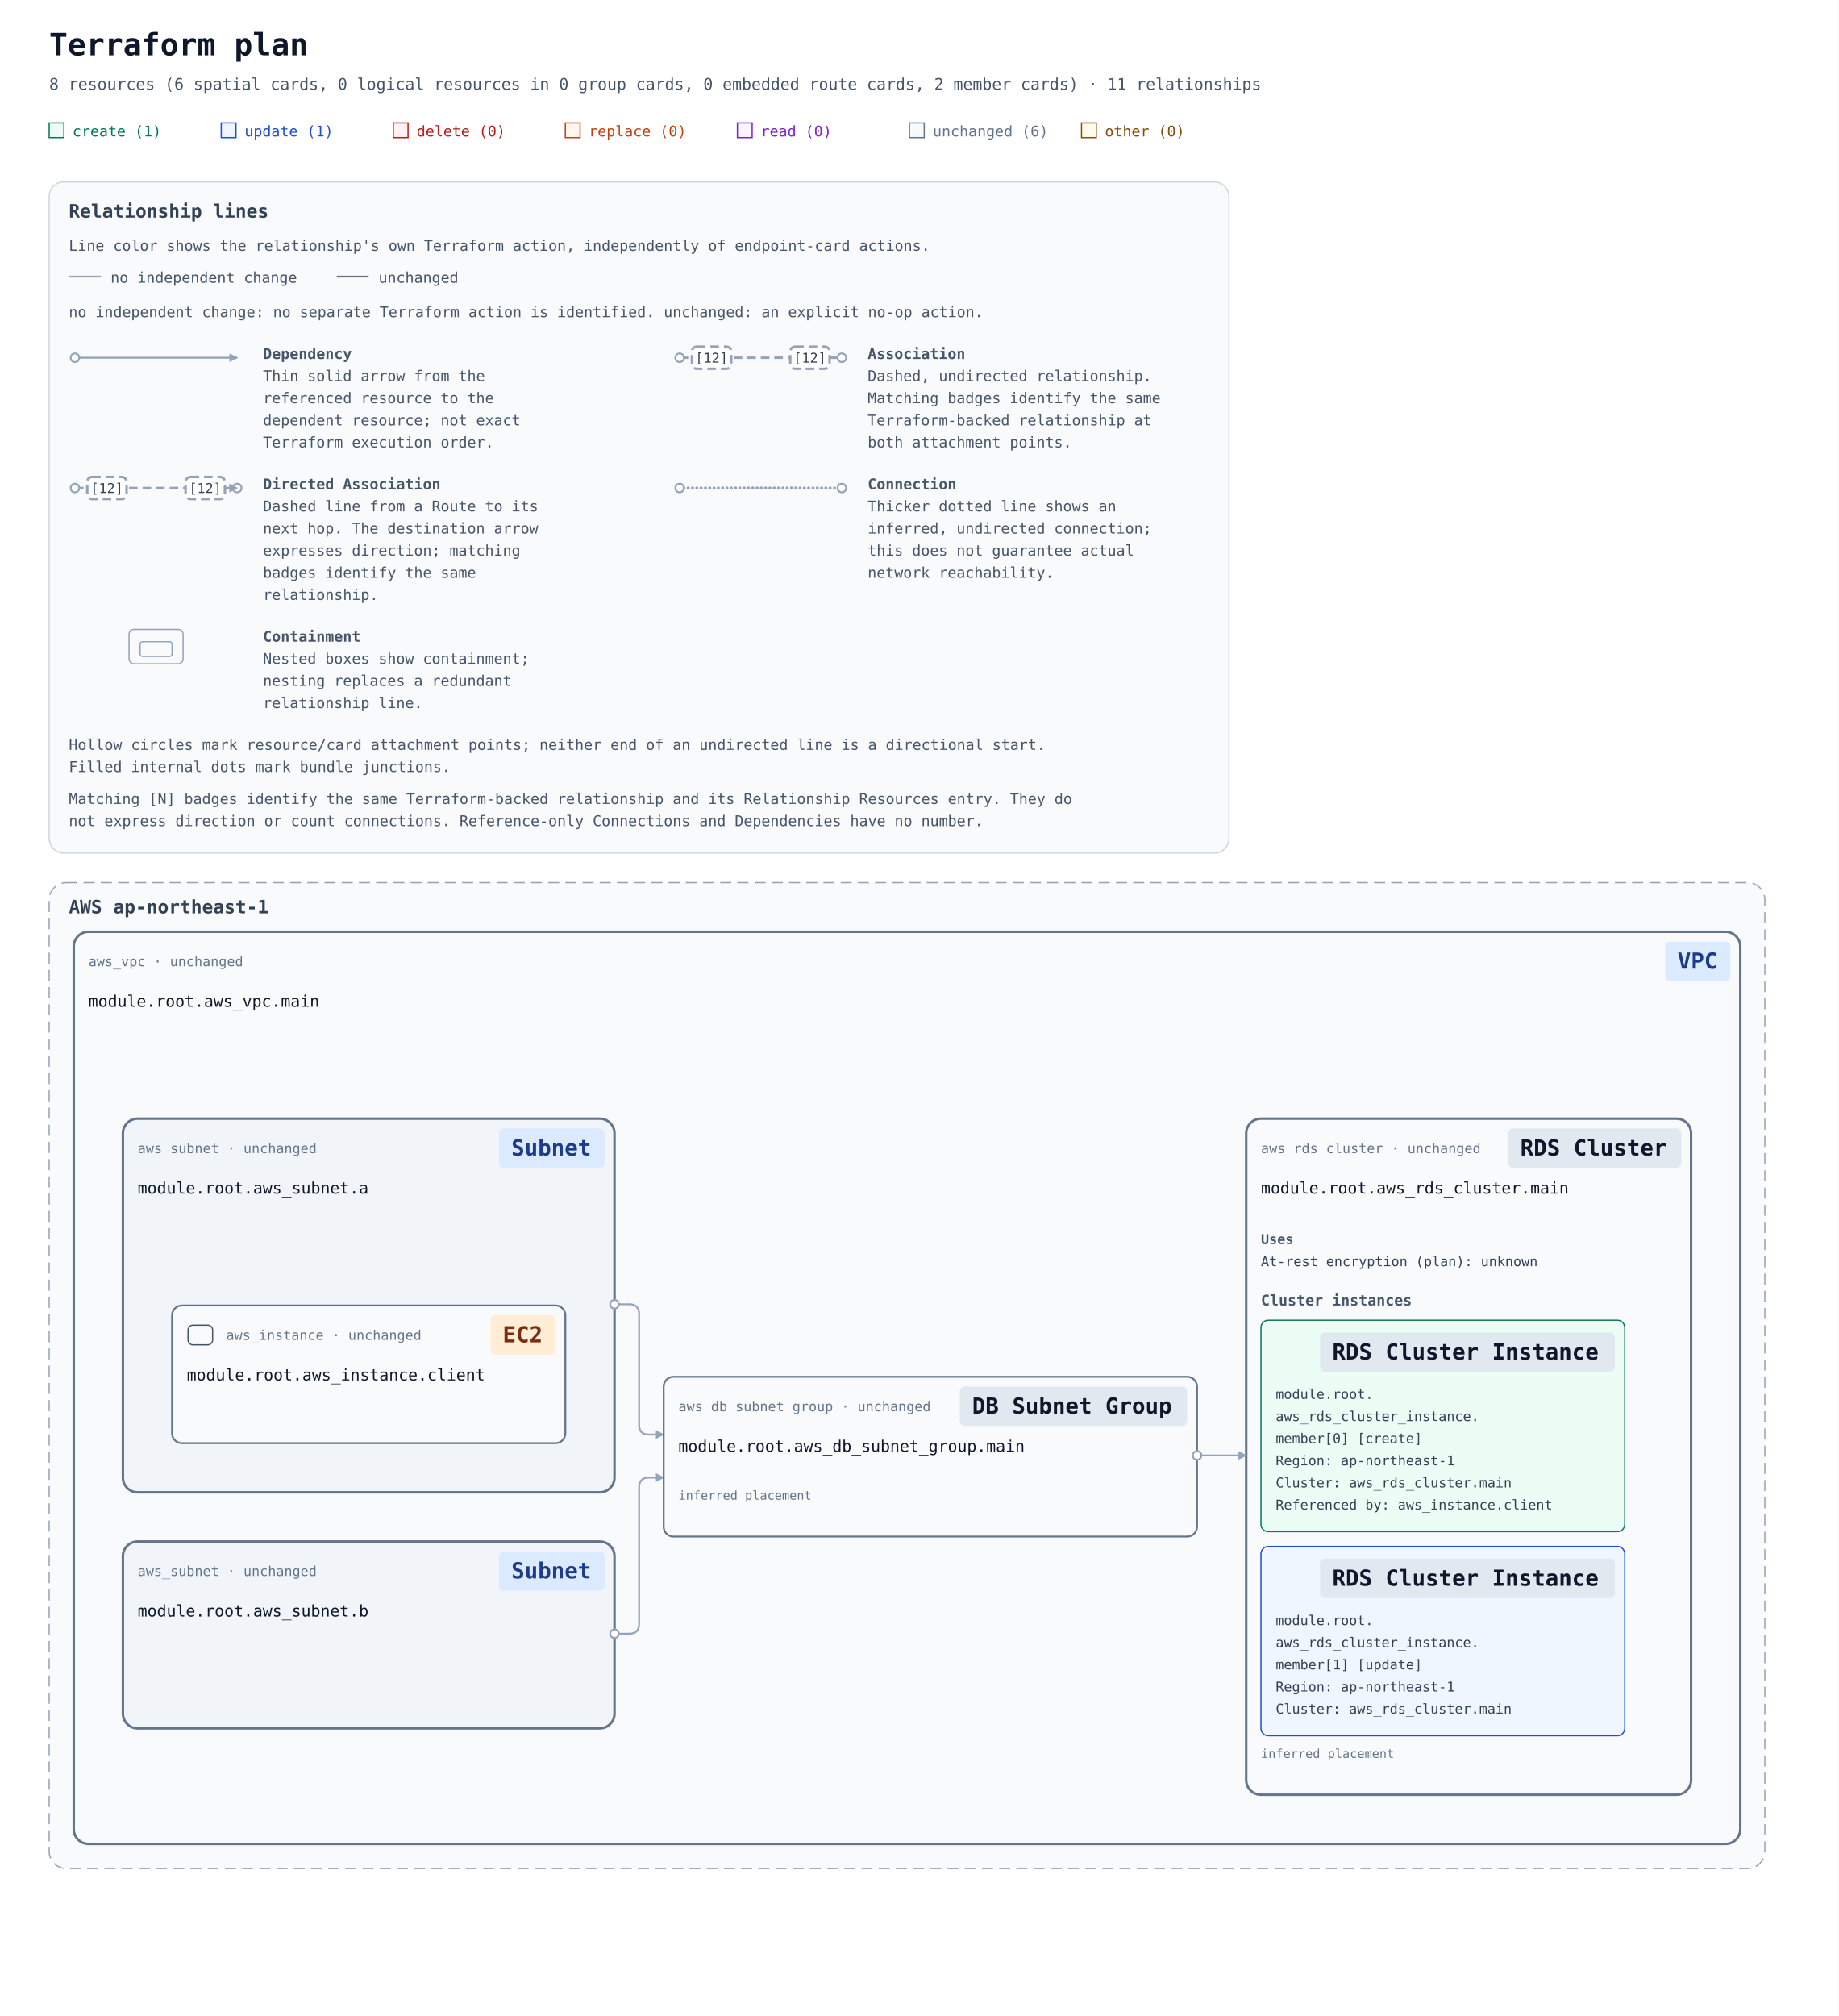
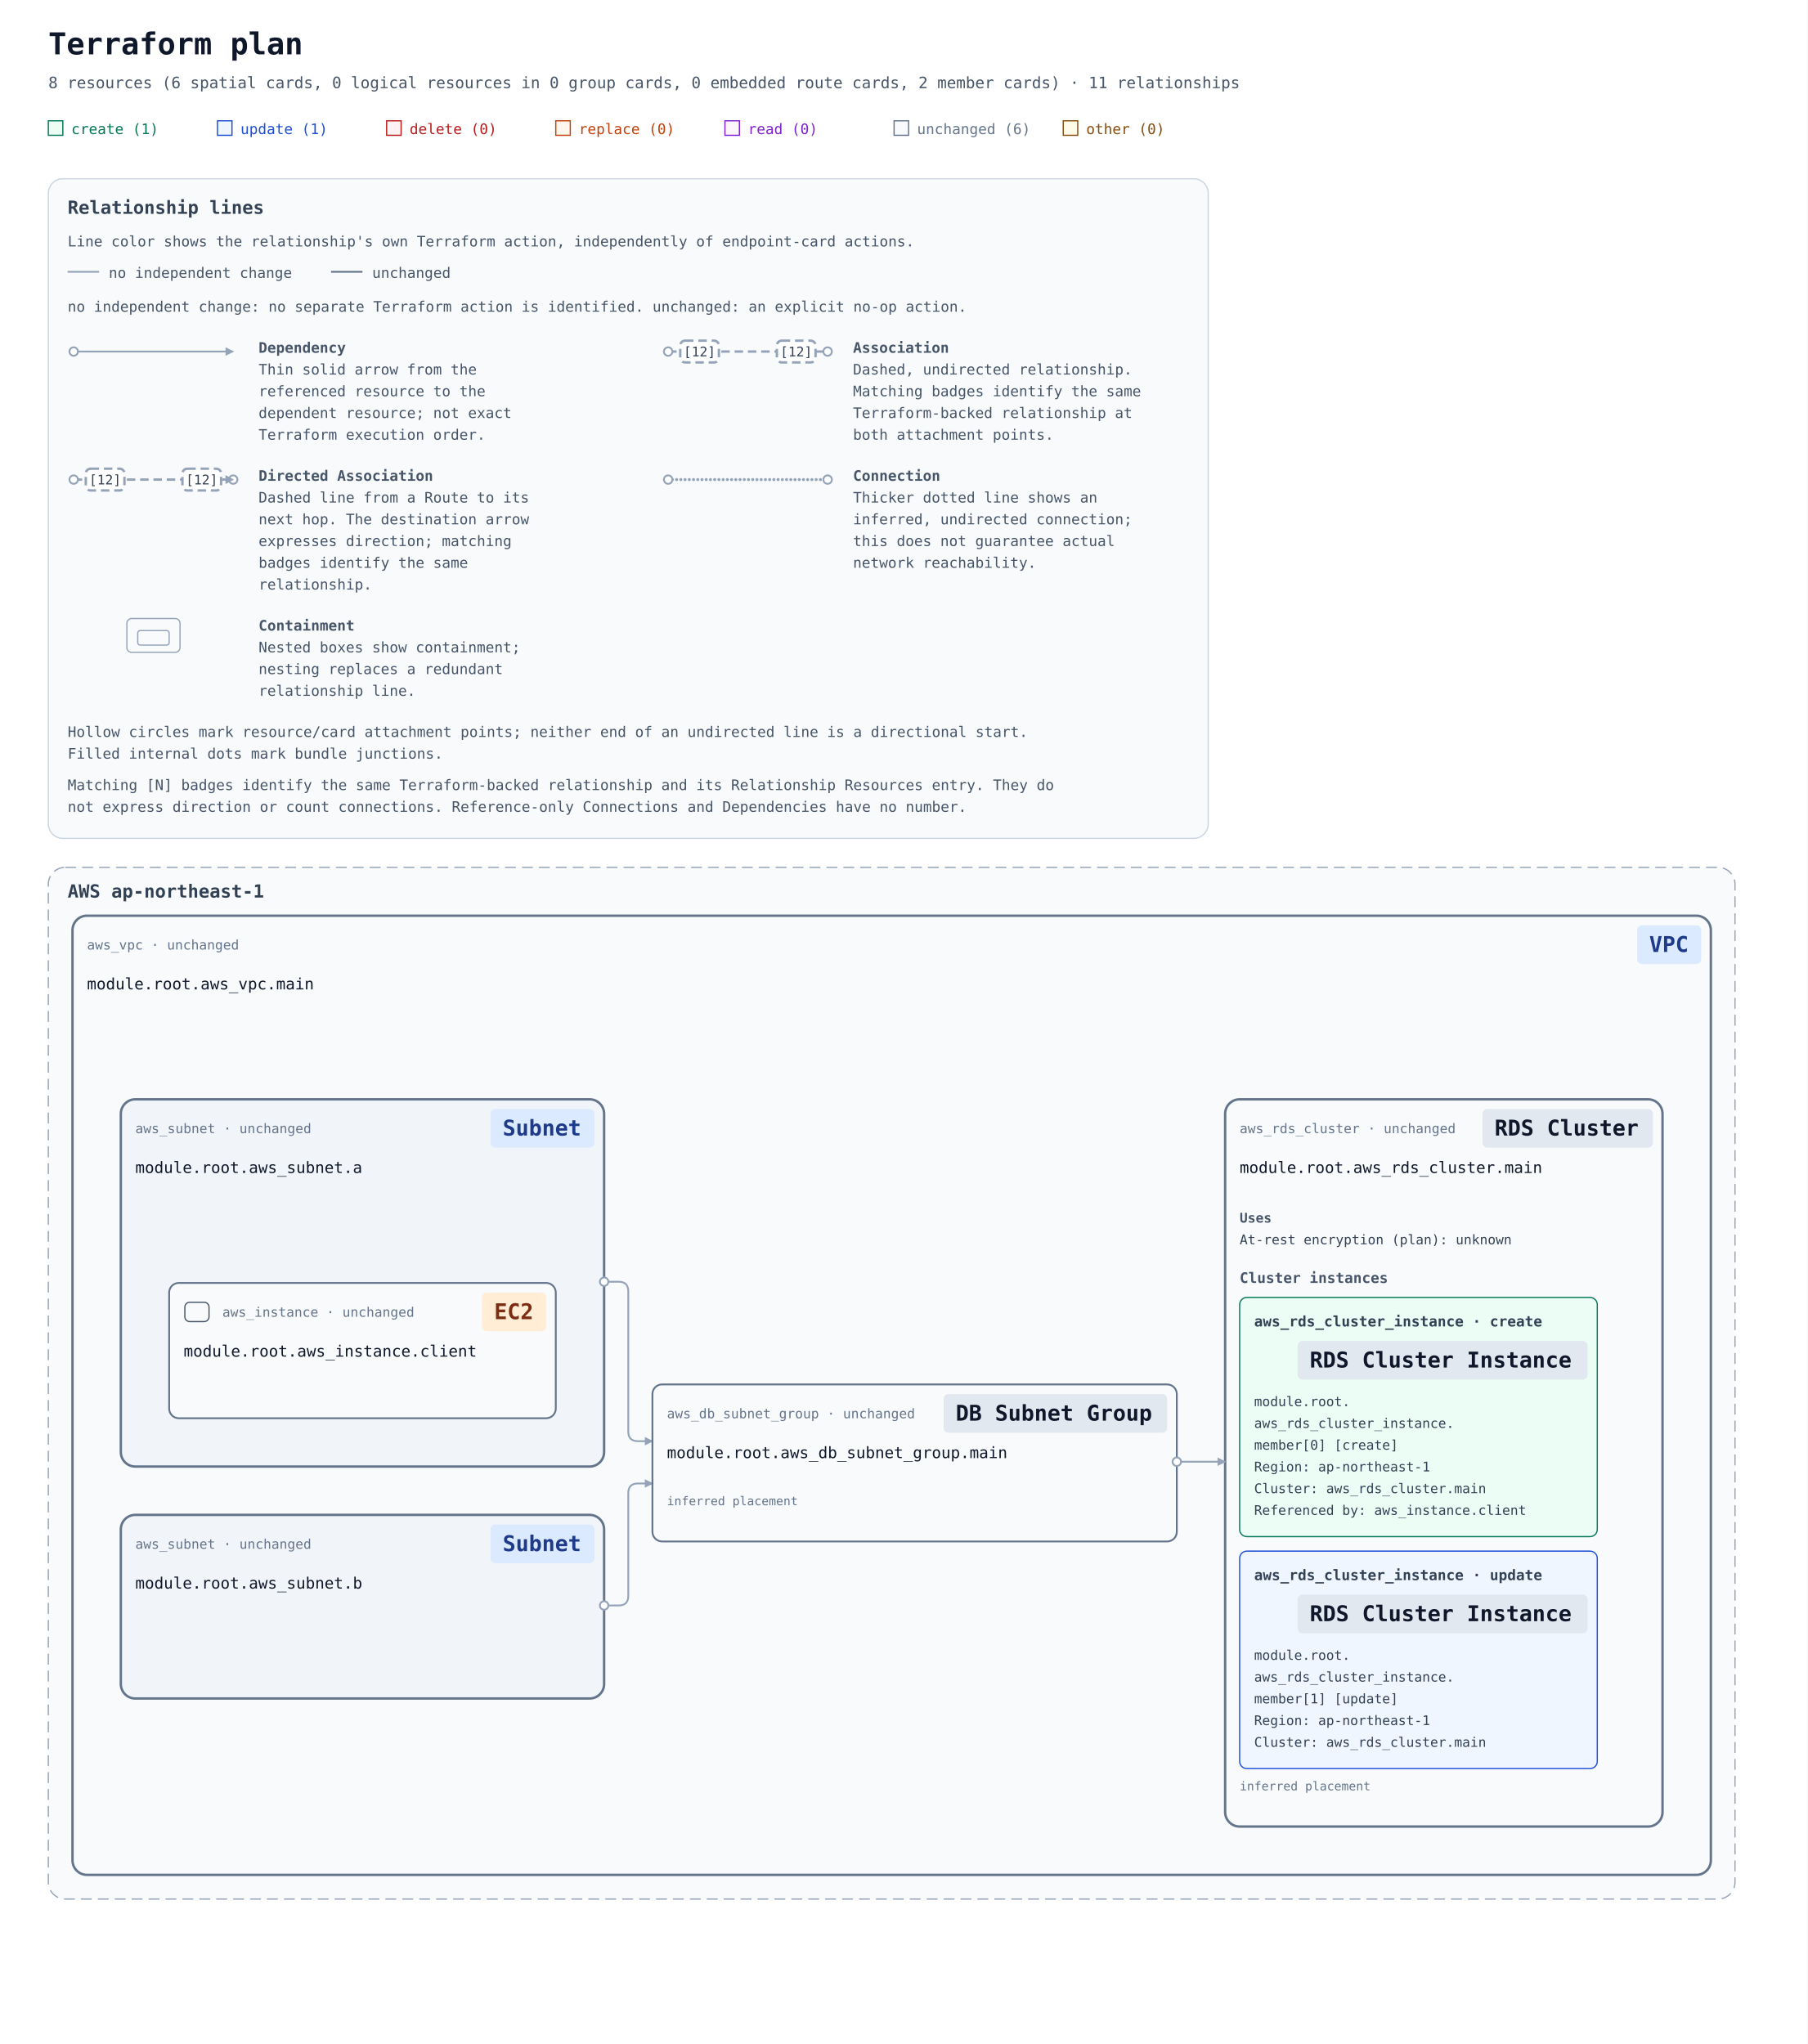
- <svg xmlns="http://www.w3.org/2000/svg" width="1496" height="1640" viewBox="0 0 1496 1640" role="img" aria-labelledby="title description">
+ <svg xmlns="http://www.w3.org/2000/svg" width="1496" height="1692" viewBox="0 0 1496 1692" role="img" aria-labelledby="title description">
  <defs>
    <marker id="arrow" viewBox="0 0 10 10" refX="9" refY="5" markerWidth="7" markerHeight="7" markerUnits="userSpaceOnUse" orient="auto-start-reverse">
      <path d="M 0 0 L 10 5 L 0 10 z" fill="#94a3b8" />
    </marker>
-     <mask id="container-occlusion-0" maskUnits="userSpaceOnUse" maskContentUnits="userSpaceOnUse" x="0" y="0" width="1496" height="1082" style="mask-type:luminance">
-       <rect width="1496" height="1082" fill="white" />
-       <rect data-occluder="resource-6177735f7264735f636c75737465722e6d61696e-current" x="1012" y="350" width="366" height="554" rx="14" fill="black" />
+     <mask id="container-occlusion-0" maskUnits="userSpaceOnUse" maskContentUnits="userSpaceOnUse" x="0" y="0" width="1496" height="1134" style="mask-type:luminance">
+       <rect width="1496" height="1134" fill="white" />
+       <rect data-occluder="resource-6177735f7264735f636c75737465722e6d61696e-current" x="1012" y="350" width="366" height="606" rx="14" fill="black" />
      <rect data-occluder="resource-6177735f7375626e65742e61-current" x="98" y="350" width="404" height="308" rx="14" fill="black" />
    </mask>
-     <mask id="container-occlusion-1" maskUnits="userSpaceOnUse" maskContentUnits="userSpaceOnUse" x="0" y="0" width="1496" height="1082" style="mask-type:luminance">
-       <rect width="1496" height="1082" fill="white" />
-       <rect data-occluder="resource-6177735f7264735f636c75737465722e6d61696e-current" x="1012" y="350" width="366" height="554" rx="14" fill="black" />
+     <mask id="container-occlusion-1" maskUnits="userSpaceOnUse" maskContentUnits="userSpaceOnUse" x="0" y="0" width="1496" height="1134" style="mask-type:luminance">
+       <rect width="1496" height="1134" fill="white" />
+       <rect data-occluder="resource-6177735f7264735f636c75737465722e6d61696e-current" x="1012" y="350" width="366" height="606" rx="14" fill="black" />
      <rect data-occluder="resource-6177735f7375626e65742e62-current" x="98" y="694" width="404" height="156" rx="14" fill="black" />
    </mask>
-     <mask id="container-occlusion-2" maskUnits="userSpaceOnUse" maskContentUnits="userSpaceOnUse" x="0" y="0" width="1496" height="1082" style="mask-type:luminance">
-       <rect width="1496" height="1082" fill="white" />
+     <mask id="container-occlusion-2" maskUnits="userSpaceOnUse" maskContentUnits="userSpaceOnUse" x="0" y="0" width="1496" height="1134" style="mask-type:luminance">
+       <rect width="1496" height="1134" fill="white" />
      <rect data-occluder="resource-6177735f7375626e65742e61-current" x="98" y="350" width="404" height="308" rx="14" fill="black" />
      <rect data-occluder="resource-6177735f7375626e65742e62-current" x="98" y="694" width="404" height="156" rx="14" fill="black" />
    </mask>
  </defs>
  <rect width="100%" height="100%" fill="#ffffff" />
  <g font-family="ui-monospace, SFMono-Regular, Consolas, monospace">
    <text x="40" y="45" font-size="25" font-weight="700" fill="#0f172a">Terraform plan</text>
    <text x="40" y="73" font-size="13" fill="#475569">8 resources (6 spatial cards, 0 logical resources in 0 group cards, 0 embedded route cards, 2 member cards) · 11 relationships</text>
    <rect x="40" y="100" width="12" height="12" fill="#ecfdf5" stroke="#047857" />
    <text x="59" y="111" font-size="12" fill="#047857">create (1)</text>
    <rect x="180" y="100" width="12" height="12" fill="#eff6ff" stroke="#1d4ed8" />
    <text x="199" y="111" font-size="12" fill="#1d4ed8">update (1)</text>
    <rect x="320" y="100" width="12" height="12" fill="#fef2f2" stroke="#b91c1c" />
    <text x="339" y="111" font-size="12" fill="#b91c1c">delete (0)</text>
    <rect x="460" y="100" width="12" height="12" fill="#fff7ed" stroke="#c2410c" />
    <text x="479" y="111" font-size="12" fill="#c2410c">replace (0)</text>
    <rect x="600" y="100" width="12" height="12" fill="#faf5ff" stroke="#7e22ce" />
    <text x="619" y="111" font-size="12" fill="#7e22ce">read (0)</text>
    <rect x="740" y="100" width="12" height="12" fill="#f8fafc" stroke="#64748b" />
    <text x="759" y="111" font-size="12" fill="#64748b">unchanged (6)</text>
    <rect x="880" y="100" width="12" height="12" fill="#fefce8" stroke="#854d0e" />
    <text x="899" y="111" font-size="12" fill="#854d0e">other (0)</text>
    <g id="relationship-legend" font-size="12" fill="#475569" transform="translate(40 148)">
      <rect width="960" height="546" rx="12" fill="#f8fafc" stroke="#cbd5e1" />
      <text x="16" y="29" font-size="15" font-weight="700" fill="#334155">Relationship lines</text>
      <text x="16" y="56">Line color shows the relationship's own Terraform action, independently of endpoint-card actions.</text>
      <path data-legend-action="none" d="M 16 77 H 42" fill="none" stroke="#94a3b8" stroke-width="1.5" />
      <text x="50" y="82">no independent change</text>
      <path data-legend-action="unchanged" d="M 234 77 H 260" fill="none" stroke="#64748b" stroke-width="1.5" />
      <text x="268" y="82">unchanged</text>
      <text x="16" y="110">no independent change: no separate Terraform action is identified. unchanged: an explicit no-op action.</text>
      <g data-legend-entry="dependency" transform="translate(0 132)">
        <g data-legend-sample="dependency">
          <path data-legend-kind="dependency" data-directionality="directed" d="M 21 11 H 153" fill="none" stroke="#94a3b8" stroke-width="1.5" marker-end="url(#arrow)" />
          <circle data-legend-endpoint="source" cx="21" cy="11" r="3.5" fill="#ffffff" stroke="#94a3b8" stroke-width="1.5" />
        </g>
        <text x="174" y="12" font-weight="700">Dependency</text>
        <text x="174" y="30">Thin solid arrow from the</text>
        <text x="174" y="48">referenced resource to the</text>
        <text x="174" y="66">dependent resource; not exact</text>
        <text x="174" y="84">Terraform execution order.</text>
      </g>
      <g data-legend-entry="association" transform="translate(492 132)">
        <g data-legend-sample="association">
          <path data-legend-kind="association" data-directionality="undirected" d="M 21 11 H 153" fill="none" stroke="#94a3b8" stroke-width="2" stroke-dasharray="7 4" />
          <circle data-legend-endpoint="source" cx="21" cy="11" r="3.5" fill="#ffffff" stroke="#94a3b8" stroke-width="1.5" />
          <circle data-legend-endpoint="target" cx="153" cy="11" r="3.5" fill="#ffffff" stroke="#94a3b8" stroke-width="1.5" />
          <g data-legend-badge="source">
            <rect x="31" y="2" width="32" height="18" rx="4" fill="#ffffff" stroke="#94a3b8" stroke-width="2" stroke-dasharray="7 4" />
            <text x="47" y="15" text-anchor="middle" font-size="11" fill="#334155">[12]</text>
          </g>
          <g data-legend-badge="target">
            <rect x="111" y="2" width="32" height="18" rx="4" fill="#ffffff" stroke="#94a3b8" stroke-width="2" stroke-dasharray="7 4" />
            <text x="127" y="15" text-anchor="middle" font-size="11" fill="#334155">[12]</text>
          </g>
        </g>
        <text x="174" y="12" font-weight="700">Association</text>
        <text x="174" y="30">Dashed, undirected relationship.</text>
        <text x="174" y="48">Matching badges identify the same</text>
        <text x="174" y="66">Terraform-backed relationship at</text>
        <text x="174" y="84">both attachment points.</text>
      </g>
      <g data-legend-entry="directed-association" transform="translate(0 238)">
        <g data-legend-sample="directed-association">
          <path data-legend-kind="directed-association" data-directionality="directed" d="M 21 11 H 153" fill="none" stroke="#94a3b8" stroke-width="2" stroke-dasharray="7 4" marker-end="url(#arrow)" />
          <circle data-legend-endpoint="source" cx="21" cy="11" r="3.5" fill="#ffffff" stroke="#94a3b8" stroke-width="1.5" />
          <circle data-legend-endpoint="target" cx="153" cy="11" r="3.5" fill="#ffffff" stroke="#94a3b8" stroke-width="1.5" />
          <path data-legend-arrow="true" d="M 146.7 7.5 L 153.7 11 L 146.7 14.5 Z" fill="#94a3b8" />
          <g data-legend-badge="source">
            <rect x="31" y="2" width="32" height="18" rx="4" fill="#ffffff" stroke="#94a3b8" stroke-width="2" stroke-dasharray="7 4" />
            <text x="47" y="15" text-anchor="middle" font-size="11" fill="#334155">[12]</text>
          </g>
          <g data-legend-badge="target">
            <rect x="111" y="2" width="32" height="18" rx="4" fill="#ffffff" stroke="#94a3b8" stroke-width="2" stroke-dasharray="7 4" />
            <text x="127" y="15" text-anchor="middle" font-size="11" fill="#334155">[12]</text>
          </g>
        </g>
        <text x="174" y="12" font-weight="700">Directed Association</text>
        <text x="174" y="30">Dashed line from a Route to its</text>
        <text x="174" y="48">next hop. The destination arrow</text>
        <text x="174" y="66">expresses direction; matching</text>
        <text x="174" y="84">badges identify the same</text>
        <text x="174" y="102">relationship.</text>
      </g>
      <g data-legend-entry="connection" transform="translate(492 238)">
        <g data-legend-sample="connection">
          <path data-legend-kind="connection" data-directionality="undirected" d="M 21 11 H 153" fill="none" stroke="#94a3b8" stroke-width="2.5" stroke-dasharray="0 3.5" stroke-linecap="round" />
          <circle data-legend-endpoint="source" cx="21" cy="11" r="3.5" fill="#ffffff" stroke="#94a3b8" stroke-width="1.5" />
          <circle data-legend-endpoint="target" cx="153" cy="11" r="3.5" fill="#ffffff" stroke="#94a3b8" stroke-width="1.5" />
        </g>
        <text x="174" y="12" font-weight="700">Connection</text>
        <text x="174" y="30">Thicker dotted line shows an</text>
        <text x="174" y="48">inferred, undirected connection;</text>
        <text x="174" y="66">this does not guarantee actual</text>
        <text x="174" y="84">network reachability.</text>
      </g>
      <g data-legend-entry="containment" transform="translate(0 362)">
        <g data-legend-sample="containment">
          <g data-legend-kind="containment" fill="none" stroke="#94a3b8">
            <rect x="65" y="2" width="44" height="28" rx="4" />
            <rect x="74" y="12" width="26" height="12" rx="2" />
          </g>
        </g>
        <text x="174" y="12" font-weight="700">Containment</text>
        <text x="174" y="30">Nested boxes show containment;</text>
        <text x="174" y="48">nesting replaces a redundant</text>
        <text x="174" y="66">relationship line.</text>
      </g>
      <text x="16" y="462">Hollow circles mark resource/card attachment points; neither end of an undirected line is a directional start.</text>
      <text x="16" y="480">Filled internal dots mark bundle junctions.</text>
      <text x="16" y="506">Matching [N] badges identify the same Terraform-backed relationship and its Relationship Resources entry. They do</text>
      <text x="16" y="524">not express direction or count connections. Reference-only Connections and Dependencies have no number.</text>
    </g>
    <g transform="translate(0 558)">
      <g data-architecture="true" transform="translate(0 0)">
        <g data-deployment-scope="true" data-scope-provider="AWS" data-region="ap-northeast-1">
-           <rect x="40" y="160" width="1396" height="802" rx="14" fill="#f8fafc" stroke="#94a3b8" stroke-dasharray="9 5" />
+           <rect x="40" y="160" width="1396" height="854" rx="14" fill="#f8fafc" stroke="#94a3b8" stroke-dasharray="9 5" />
          <text x="56" y="185" font-size="15" font-weight="700" fill="#334155">AWS ap-northeast-1</text>
        </g>
        <g data-container="resource-6177735f7670632e6d61696e-current">
-           <rect x="60" y="200" width="1356" height="742" rx="12" fill="#f8fafc" stroke="#64748b" stroke-width="2" data-mode="managed" />
+           <rect x="60" y="200" width="1356" height="794" rx="12" fill="#f8fafc" stroke="#64748b" stroke-width="2" data-mode="managed" />
        </g>
        <g data-container="resource-6177735f7375626e65742e61-current">
          <rect x="100" y="352" width="400" height="304" rx="12" fill="#f1f5f9" stroke="#64748b" stroke-width="2" data-mode="managed" />
        </g>
        <g data-container="resource-6177735f7375626e65742e62-current">
          <rect x="100" y="696" width="400" height="152" rx="12" fill="#f1f5f9" stroke="#64748b" stroke-width="2" data-mode="managed" />
        </g>
        <g data-member-cluster="resource-6177735f7264735f636c75737465722e6d61696e-current">
-           <rect x="1014" y="352" width="362" height="550" rx="12" fill="#f8fafc" stroke="#64748b" stroke-width="2" data-mode="managed" />
-         </g>
-         <path d="M 974 626 L 1014 626 " data-edge-kind="dependency" data-directionality="directed" data-source="resource-6177735f64625f7375626e65745f67726f75702e6d61696e-current" data-target="resource-6177735f7264735f636c75737465722e6d61696e-current" fill="none" stroke="#94a3b8" stroke-width="1.5" stroke-linejoin="round" marker-end="url(#arrow)" mask="url(#container-occlusion-2)" />
+           <rect x="1014" y="352" width="362" height="602" rx="12" fill="#f8fafc" stroke="#64748b" stroke-width="2" data-mode="managed" />
+         </g>
+         <path d="M 974 652 L 1014 652 " data-edge-kind="dependency" data-directionality="directed" data-source="resource-6177735f64625f7375626e65745f67726f75702e6d61696e-current" data-target="resource-6177735f7264735f636c75737465722e6d61696e-current" fill="none" stroke="#94a3b8" stroke-width="1.5" stroke-linejoin="round" marker-end="url(#arrow)" mask="url(#container-occlusion-2)" />
        <g data-edge-kind="dependency" data-source="resource-6177735f7264735f636c75737465722e6d61696e-current" data-target="resource-6177735f7264735f636c75737465725f696e7374616e63652e6d656d6265725b305d-current" />
        <g data-edge-kind="dependency" data-source="resource-6177735f7264735f636c75737465722e6d61696e-current" data-target="resource-6177735f7264735f636c75737465725f696e7374616e63652e6d656d6265725b315d-current" />
        <g data-edge-kind="dependency" data-source="resource-6177735f7264735f636c75737465725f696e7374616e63652e6d656d6265725b305d-current" data-target="resource-6177735f696e7374616e63652e636c69656e74-current" />
-         <path d="M 500 503 L 512 503 Q 520 503 520 511 L 520 601 Q 520 609 528 609 L 540 609 " data-edge-kind="dependency" data-directionality="directed" data-source="resource-6177735f7375626e65742e61-current" data-target="resource-6177735f64625f7375626e65745f67726f75702e6d61696e-current" fill="none" stroke="#94a3b8" stroke-width="1.5" stroke-linejoin="round" marker-end="url(#arrow)" mask="url(#container-occlusion-1)" />
+         <path d="M 500 503 L 512 503 Q 520 503 520 511 L 520 627 Q 520 635 528 635 L 540 635 " data-edge-kind="dependency" data-directionality="directed" data-source="resource-6177735f7375626e65742e61-current" data-target="resource-6177735f64625f7375626e65745f67726f75702e6d61696e-current" fill="none" stroke="#94a3b8" stroke-width="1.5" stroke-linejoin="round" marker-end="url(#arrow)" mask="url(#container-occlusion-1)" />
        <g data-edge-kind="containment" data-source="resource-6177735f7375626e65742e61-current" data-target="resource-6177735f696e7374616e63652e636c69656e74-current" />
-         <path d="M 500 771 L 512 771 Q 520 771 520 763 L 520 652 Q 520 644 528 644 L 540 644 " data-edge-kind="dependency" data-directionality="directed" data-source="resource-6177735f7375626e65742e62-current" data-target="resource-6177735f64625f7375626e65745f67726f75702e6d61696e-current" fill="none" stroke="#94a3b8" stroke-width="1.5" stroke-linejoin="round" marker-end="url(#arrow)" mask="url(#container-occlusion-0)" />
+         <path d="M 500 771 L 512 771 Q 520 771 520 763 L 520 678 Q 520 670 528 670 L 540 670 " data-edge-kind="dependency" data-directionality="directed" data-source="resource-6177735f7375626e65742e62-current" data-target="resource-6177735f64625f7375626e65745f67726f75702e6d61696e-current" fill="none" stroke="#94a3b8" stroke-width="1.5" stroke-linejoin="round" marker-end="url(#arrow)" mask="url(#container-occlusion-0)" />
        <g data-edge-kind="containment" data-source="resource-6177735f7670632e6d61696e-current" data-target="resource-6177735f7375626e65742e61-current" />
        <g data-edge-kind="containment" data-source="resource-6177735f7670632e6d61696e-current" data-target="resource-6177735f7375626e65742e62-current" />
        <g data-edge-kind="containment" data-source="resource-6177735f7670632e6d61696e-current" data-target="resource-6177735f64625f7375626e65745f67726f75702e6d61696e-current" />
        <g data-edge-kind="containment" data-source="resource-6177735f7670632e6d61696e-current" data-target="resource-6177735f7264735f636c75737465722e6d61696e-current" />
        <g id="resource-6177735f64625f7375626e65745f67726f75702e6d61696e-current" data-architecture-id="terraform:6177735f64625f7375626e65745f67726f75702e6d61696e-current" data-qualified-address="module.root.aws_db_subnet_group.main" data-terraform-address="aws_db_subnet_group.main">
-           <rect x="540" y="562" width="434" height="130" rx="8" fill="#f8fafc" stroke="#64748b" stroke-width="1.5" data-mode="managed" />
-           <text x="552" y="590" font-size="11" fill="#64748b">aws_db_subnet_group · unchanged</text>
-           <rect data-service-badge="true" data-service-category="neutral" data-service-full-name="Amazon RDS" data-display-name="DB Subnet Group" x="781" y="570" width="185" height="32" rx="4" fill="#e2e8f0" />
-           <text data-service-name="true" x="791" y="592" font-size="18" font-weight="700" fill="#0f172a" xml:space="preserve">DB Subnet Group</text>
-           <text x="552" y="623" font-size="13" fill="#0f172a" xml:space="preserve">module.root.aws_db_subnet_group.main</text>
-           <text x="552" y="680" font-size="10" fill="#64748b" />
-           <text x="552" y="662" font-size="10" fill="#64748b" data-placement="inferred">inferred placement</text>
+           <rect x="540" y="588" width="434" height="130" rx="8" fill="#f8fafc" stroke="#64748b" stroke-width="1.5" data-mode="managed" />
+           <text x="552" y="616" font-size="11" fill="#64748b">aws_db_subnet_group · unchanged</text>
+           <rect data-service-badge="true" data-service-category="neutral" data-service-full-name="Amazon RDS" data-display-name="DB Subnet Group" x="781" y="596" width="185" height="32" rx="4" fill="#e2e8f0" />
+           <text data-service-name="true" x="791" y="618" font-size="18" font-weight="700" fill="#0f172a" xml:space="preserve">DB Subnet Group</text>
+           <text x="552" y="649" font-size="13" fill="#0f172a" xml:space="preserve">module.root.aws_db_subnet_group.main</text>
+           <text x="552" y="706" font-size="10" fill="#64748b" />
+           <text x="552" y="688" font-size="10" fill="#64748b" data-placement="inferred">inferred placement</text>
        </g>
        <g id="resource-6177735f696e7374616e63652e636c69656e74-current" data-architecture-id="terraform:6177735f696e7374616e63652e636c69656e74-current" data-qualified-address="module.root.aws_instance.client" data-terraform-address="aws_instance.client">
          <rect x="140" y="504" width="320" height="112" rx="8" fill="#f8fafc" stroke="#64748b" stroke-width="1.5" data-mode="managed" />
          <text x="184" y="532" font-size="11" fill="#64748b">aws_instance · unchanged</text>
          <rect data-service-badge="true" data-service-category="compute" data-service-full-name="Amazon EC2" data-display-name="EC2" x="399" y="512" width="53" height="32" rx="4" fill="#ffedd5" />
          <text data-service-name="true" x="409" y="534" font-size="18" font-weight="700" fill="#7c2d12" xml:space="preserve">EC2</text>
          <g data-role-shape="execution" transform="translate(152 519)" role="img" aria-label="Visual role: execution" pointer-events="none" fill="#f8fafc" stroke="#475569" stroke-width="1">
            <rect x="1" y="1" width="20" height="16" rx="4" />
          </g>
          <text x="152" y="565" font-size="13" fill="#0f172a" xml:space="preserve">module.root.aws_instance.client</text>
          <text x="152" y="604" font-size="10" fill="#64748b" />
        </g>
        <g id="resource-6177735f7264735f636c75737465722e6d61696e-current" data-architecture-id="terraform:6177735f7264735f636c75737465722e6d61696e-current" data-qualified-address="module.root.aws_rds_cluster.main" data-terraform-address="aws_rds_cluster.main">
          <text x="1026" y="380" font-size="11" fill="#64748b">aws_rds_cluster · unchanged</text>
          <rect data-service-badge="true" data-service-category="neutral" data-service-full-name="Amazon RDS" data-display-name="RDS Cluster" x="1227" y="360" width="141" height="32" rx="4" fill="#e2e8f0" />
          <text data-service-name="true" x="1237" y="382" font-size="18" font-weight="700" fill="#0f172a" xml:space="preserve">RDS Cluster</text>
          <text x="1026" y="413" font-size="13" fill="#0f172a" xml:space="preserve">module.root.aws_rds_cluster.main</text>
          <g data-resource-references="true">
            <text x="1026" y="454" font-size="11" font-weight="700" fill="#475569">Uses</text>
            <g>
              <text x="1026" y="472" font-size="11" fill="#334155" xml:space="preserve">At-rest encryption (plan): unknown</text>
            </g>
          </g>
          <g data-cluster-members="true">
            <text x="1026" y="504" font-size="12" font-weight="700" fill="#475569">Cluster instances</text>
            <g id="resource-6177735f7264735f636c75737465725f696e7374616e63652e6d656d6265725b305d-current" data-architecture-id="terraform:6177735f7264735f636c75737465725f696e7374616e63652e6d656d6265725b305d-current" data-terraform-address="aws_rds_cluster_instance.member[0]" data-qualified-address="module.root.aws_rds_cluster_instance.member[0]" data-embedded-member="true" data-member-owner="aws_rds_cluster.main">
-               <rect x="1026" y="516" width="296" height="172" rx="6" fill="#ecfdf5" stroke="#047857" stroke-width="1" />
-               <rect data-service-badge="true" data-service-category="neutral" data-service-full-name="Amazon RDS" data-display-name="RDS Cluster Instance" x="1074" y="526" width="240" height="32" rx="4" fill="#e2e8f0" />
-               <text data-service-name="true" x="1084" y="548" font-size="18" font-weight="700" fill="#0f172a" xml:space="preserve">RDS Cluster Instance</text>
-               <text x="1038" y="580" font-size="11" fill="#334155" xml:space="preserve">module.root.</text>
-               <text x="1038" y="598" font-size="11" fill="#334155" xml:space="preserve">aws_rds_cluster_instance.</text>
-               <text x="1038" y="616" font-size="11" fill="#334155" xml:space="preserve">member[0] [create]</text>
-               <text x="1038" y="634" font-size="11" fill="#334155" xml:space="preserve">Region: ap-northeast-1</text>
+               <rect x="1026" y="516" width="296" height="198" rx="6" fill="#ecfdf5" stroke="#047857" stroke-width="1" />
+               <text data-resource-type-heading="true" font-size="12" font-weight="700" fill="#334155">
+                 <tspan x="1038" y="540" xml:space="preserve">aws_rds_cluster_instance · create</tspan>
+               </text>
+               <rect data-service-badge="true" data-service-category="neutral" data-service-full-name="Amazon RDS" data-display-name="RDS Cluster Instance" x="1074" y="552" width="240" height="32" rx="4" fill="#e2e8f0" />
+               <text data-service-name="true" x="1084" y="574" font-size="18" font-weight="700" fill="#0f172a" xml:space="preserve">RDS Cluster Instance</text>
+               <text x="1038" y="606" font-size="11" fill="#334155" xml:space="preserve">module.root.</text>
+               <text x="1038" y="624" font-size="11" fill="#334155" xml:space="preserve">aws_rds_cluster_instance.</text>
+               <text x="1038" y="642" font-size="11" fill="#334155" xml:space="preserve">member[0] [create]</text>
+               <text x="1038" y="660" font-size="11" fill="#334155" xml:space="preserve">Region: ap-northeast-1</text>
              <a href="#resource-6177735f7264735f636c75737465722e6d61696e-current">
-                 <text x="1038" y="652" font-size="11" fill="#334155" xml:space="preserve">Cluster: aws_rds_cluster.main</text>
+                 <text x="1038" y="678" font-size="11" fill="#334155" xml:space="preserve">Cluster: aws_rds_cluster.main</text>
              </a>
              <a href="#resource-6177735f696e7374616e63652e636c69656e74-current">
-                 <text x="1038" y="670" font-size="11" fill="#334155" xml:space="preserve">Referenced by: aws_instance.client</text>
+                 <text x="1038" y="696" font-size="11" fill="#334155" xml:space="preserve">Referenced by: aws_instance.client</text>
              </a>
            </g>
            <g id="resource-6177735f7264735f636c75737465725f696e7374616e63652e6d656d6265725b315d-current" data-architecture-id="terraform:6177735f7264735f636c75737465725f696e7374616e63652e6d656d6265725b315d-current" data-terraform-address="aws_rds_cluster_instance.member[1]" data-qualified-address="module.root.aws_rds_cluster_instance.member[1]" data-embedded-member="true" data-member-owner="aws_rds_cluster.main">
-               <rect x="1026" y="700" width="296" height="154" rx="6" fill="#eff6ff" stroke="#1d4ed8" stroke-width="1" />
-               <rect data-service-badge="true" data-service-category="neutral" data-service-full-name="Amazon RDS" data-display-name="RDS Cluster Instance" x="1074" y="710" width="240" height="32" rx="4" fill="#e2e8f0" />
-               <text data-service-name="true" x="1084" y="732" font-size="18" font-weight="700" fill="#0f172a" xml:space="preserve">RDS Cluster Instance</text>
-               <text x="1038" y="764" font-size="11" fill="#334155" xml:space="preserve">module.root.</text>
-               <text x="1038" y="782" font-size="11" fill="#334155" xml:space="preserve">aws_rds_cluster_instance.</text>
-               <text x="1038" y="800" font-size="11" fill="#334155" xml:space="preserve">member[1] [update]</text>
-               <text x="1038" y="818" font-size="11" fill="#334155" xml:space="preserve">Region: ap-northeast-1</text>
+               <rect x="1026" y="726" width="296" height="180" rx="6" fill="#eff6ff" stroke="#1d4ed8" stroke-width="1" />
+               <text data-resource-type-heading="true" font-size="12" font-weight="700" fill="#334155">
+                 <tspan x="1038" y="750" xml:space="preserve">aws_rds_cluster_instance · update</tspan>
+               </text>
+               <rect data-service-badge="true" data-service-category="neutral" data-service-full-name="Amazon RDS" data-display-name="RDS Cluster Instance" x="1074" y="762" width="240" height="32" rx="4" fill="#e2e8f0" />
+               <text data-service-name="true" x="1084" y="784" font-size="18" font-weight="700" fill="#0f172a" xml:space="preserve">RDS Cluster Instance</text>
+               <text x="1038" y="816" font-size="11" fill="#334155" xml:space="preserve">module.root.</text>
+               <text x="1038" y="834" font-size="11" fill="#334155" xml:space="preserve">aws_rds_cluster_instance.</text>
+               <text x="1038" y="852" font-size="11" fill="#334155" xml:space="preserve">member[1] [update]</text>
+               <text x="1038" y="870" font-size="11" fill="#334155" xml:space="preserve">Region: ap-northeast-1</text>
              <a href="#resource-6177735f7264735f636c75737465722e6d61696e-current">
-                 <text x="1038" y="836" font-size="11" fill="#334155" xml:space="preserve">Cluster: aws_rds_cluster.main</text>
+                 <text x="1038" y="888" font-size="11" fill="#334155" xml:space="preserve">Cluster: aws_rds_cluster.main</text>
              </a>
            </g>
          </g>
-           <text x="1026" y="890" font-size="10" fill="#64748b" />
-           <text x="1026" y="872" font-size="10" fill="#64748b" data-placement="inferred">inferred placement</text>
+           <text x="1026" y="942" font-size="10" fill="#64748b" />
+           <text x="1026" y="924" font-size="10" fill="#64748b" data-placement="inferred">inferred placement</text>
        </g>
        <g id="resource-6177735f7375626e65742e61-current" data-architecture-id="terraform:6177735f7375626e65742e61-current" data-qualified-address="module.root.aws_subnet.a" data-terraform-address="aws_subnet.a">
          <text x="112" y="380" font-size="11" fill="#64748b">aws_subnet · unchanged</text>
          <rect data-service-badge="true" data-service-category="network" data-service-full-name="Amazon VPC" data-display-name="Subnet" x="406" y="360" width="86" height="32" rx="4" fill="#dbeafe" />
          <text data-service-name="true" x="416" y="382" font-size="18" font-weight="700" fill="#1e3a8a" xml:space="preserve">Subnet</text>
          <text x="112" y="413" font-size="13" fill="#0f172a" xml:space="preserve">module.root.aws_subnet.a</text>
          <text x="112" y="452" font-size="10" fill="#64748b" />
        </g>
        <g id="resource-6177735f7375626e65742e62-current" data-architecture-id="terraform:6177735f7375626e65742e62-current" data-qualified-address="module.root.aws_subnet.b" data-terraform-address="aws_subnet.b">
          <text x="112" y="724" font-size="11" fill="#64748b">aws_subnet · unchanged</text>
          <rect data-service-badge="true" data-service-category="network" data-service-full-name="Amazon VPC" data-display-name="Subnet" x="406" y="704" width="86" height="32" rx="4" fill="#dbeafe" />
          <text data-service-name="true" x="416" y="726" font-size="18" font-weight="700" fill="#1e3a8a" xml:space="preserve">Subnet</text>
          <text x="112" y="757" font-size="13" fill="#0f172a" xml:space="preserve">module.root.aws_subnet.b</text>
          <text x="112" y="796" font-size="10" fill="#64748b" />
        </g>
        <g id="resource-6177735f7670632e6d61696e-current" data-architecture-id="terraform:6177735f7670632e6d61696e-current" data-qualified-address="module.root.aws_vpc.main" data-terraform-address="aws_vpc.main">
          <text x="72" y="228" font-size="11" fill="#64748b">aws_vpc · unchanged</text>
          <rect data-service-badge="true" data-service-category="network" data-service-full-name="Amazon VPC" data-display-name="VPC" x="1355" y="208" width="53" height="32" rx="4" fill="#dbeafe" />
          <text data-service-name="true" x="1365" y="230" font-size="18" font-weight="700" fill="#1e3a8a" xml:space="preserve">VPC</text>
          <text x="72" y="261" font-size="13" fill="#0f172a" xml:space="preserve">module.root.aws_vpc.main</text>
          <text x="72" y="300" font-size="10" fill="#64748b" />
        </g>
        <g data-endpoints="true" data-source="resource-6177735f64625f7375626e65745f67726f75702e6d61696e-current" data-target="resource-6177735f7264735f636c75737465722e6d61696e-current" aria-hidden="true">
-           <circle data-endpoint="source" cx="974" cy="626" r="3.5" fill="#ffffff" stroke="#94a3b8" stroke-width="1.5" />
+           <circle data-endpoint="source" cx="974" cy="652" r="3.5" fill="#ffffff" stroke="#94a3b8" stroke-width="1.5" />
        </g>
        <g data-endpoints="true" data-source="resource-6177735f7375626e65742e61-current" data-target="resource-6177735f64625f7375626e65745f67726f75702e6d61696e-current" aria-hidden="true">
          <circle data-endpoint="source" cx="500" cy="503" r="3.5" fill="#ffffff" stroke="#94a3b8" stroke-width="1.5" />
        </g>
        <g data-endpoints="true" data-source="resource-6177735f7375626e65742e62-current" data-target="resource-6177735f64625f7375626e65745f67726f75702e6d61696e-current" aria-hidden="true">
          <circle data-endpoint="source" cx="500" cy="771" r="3.5" fill="#ffffff" stroke="#94a3b8" stroke-width="1.5" />
        </g>
      </g>
    </g>
  </g>
</svg>
